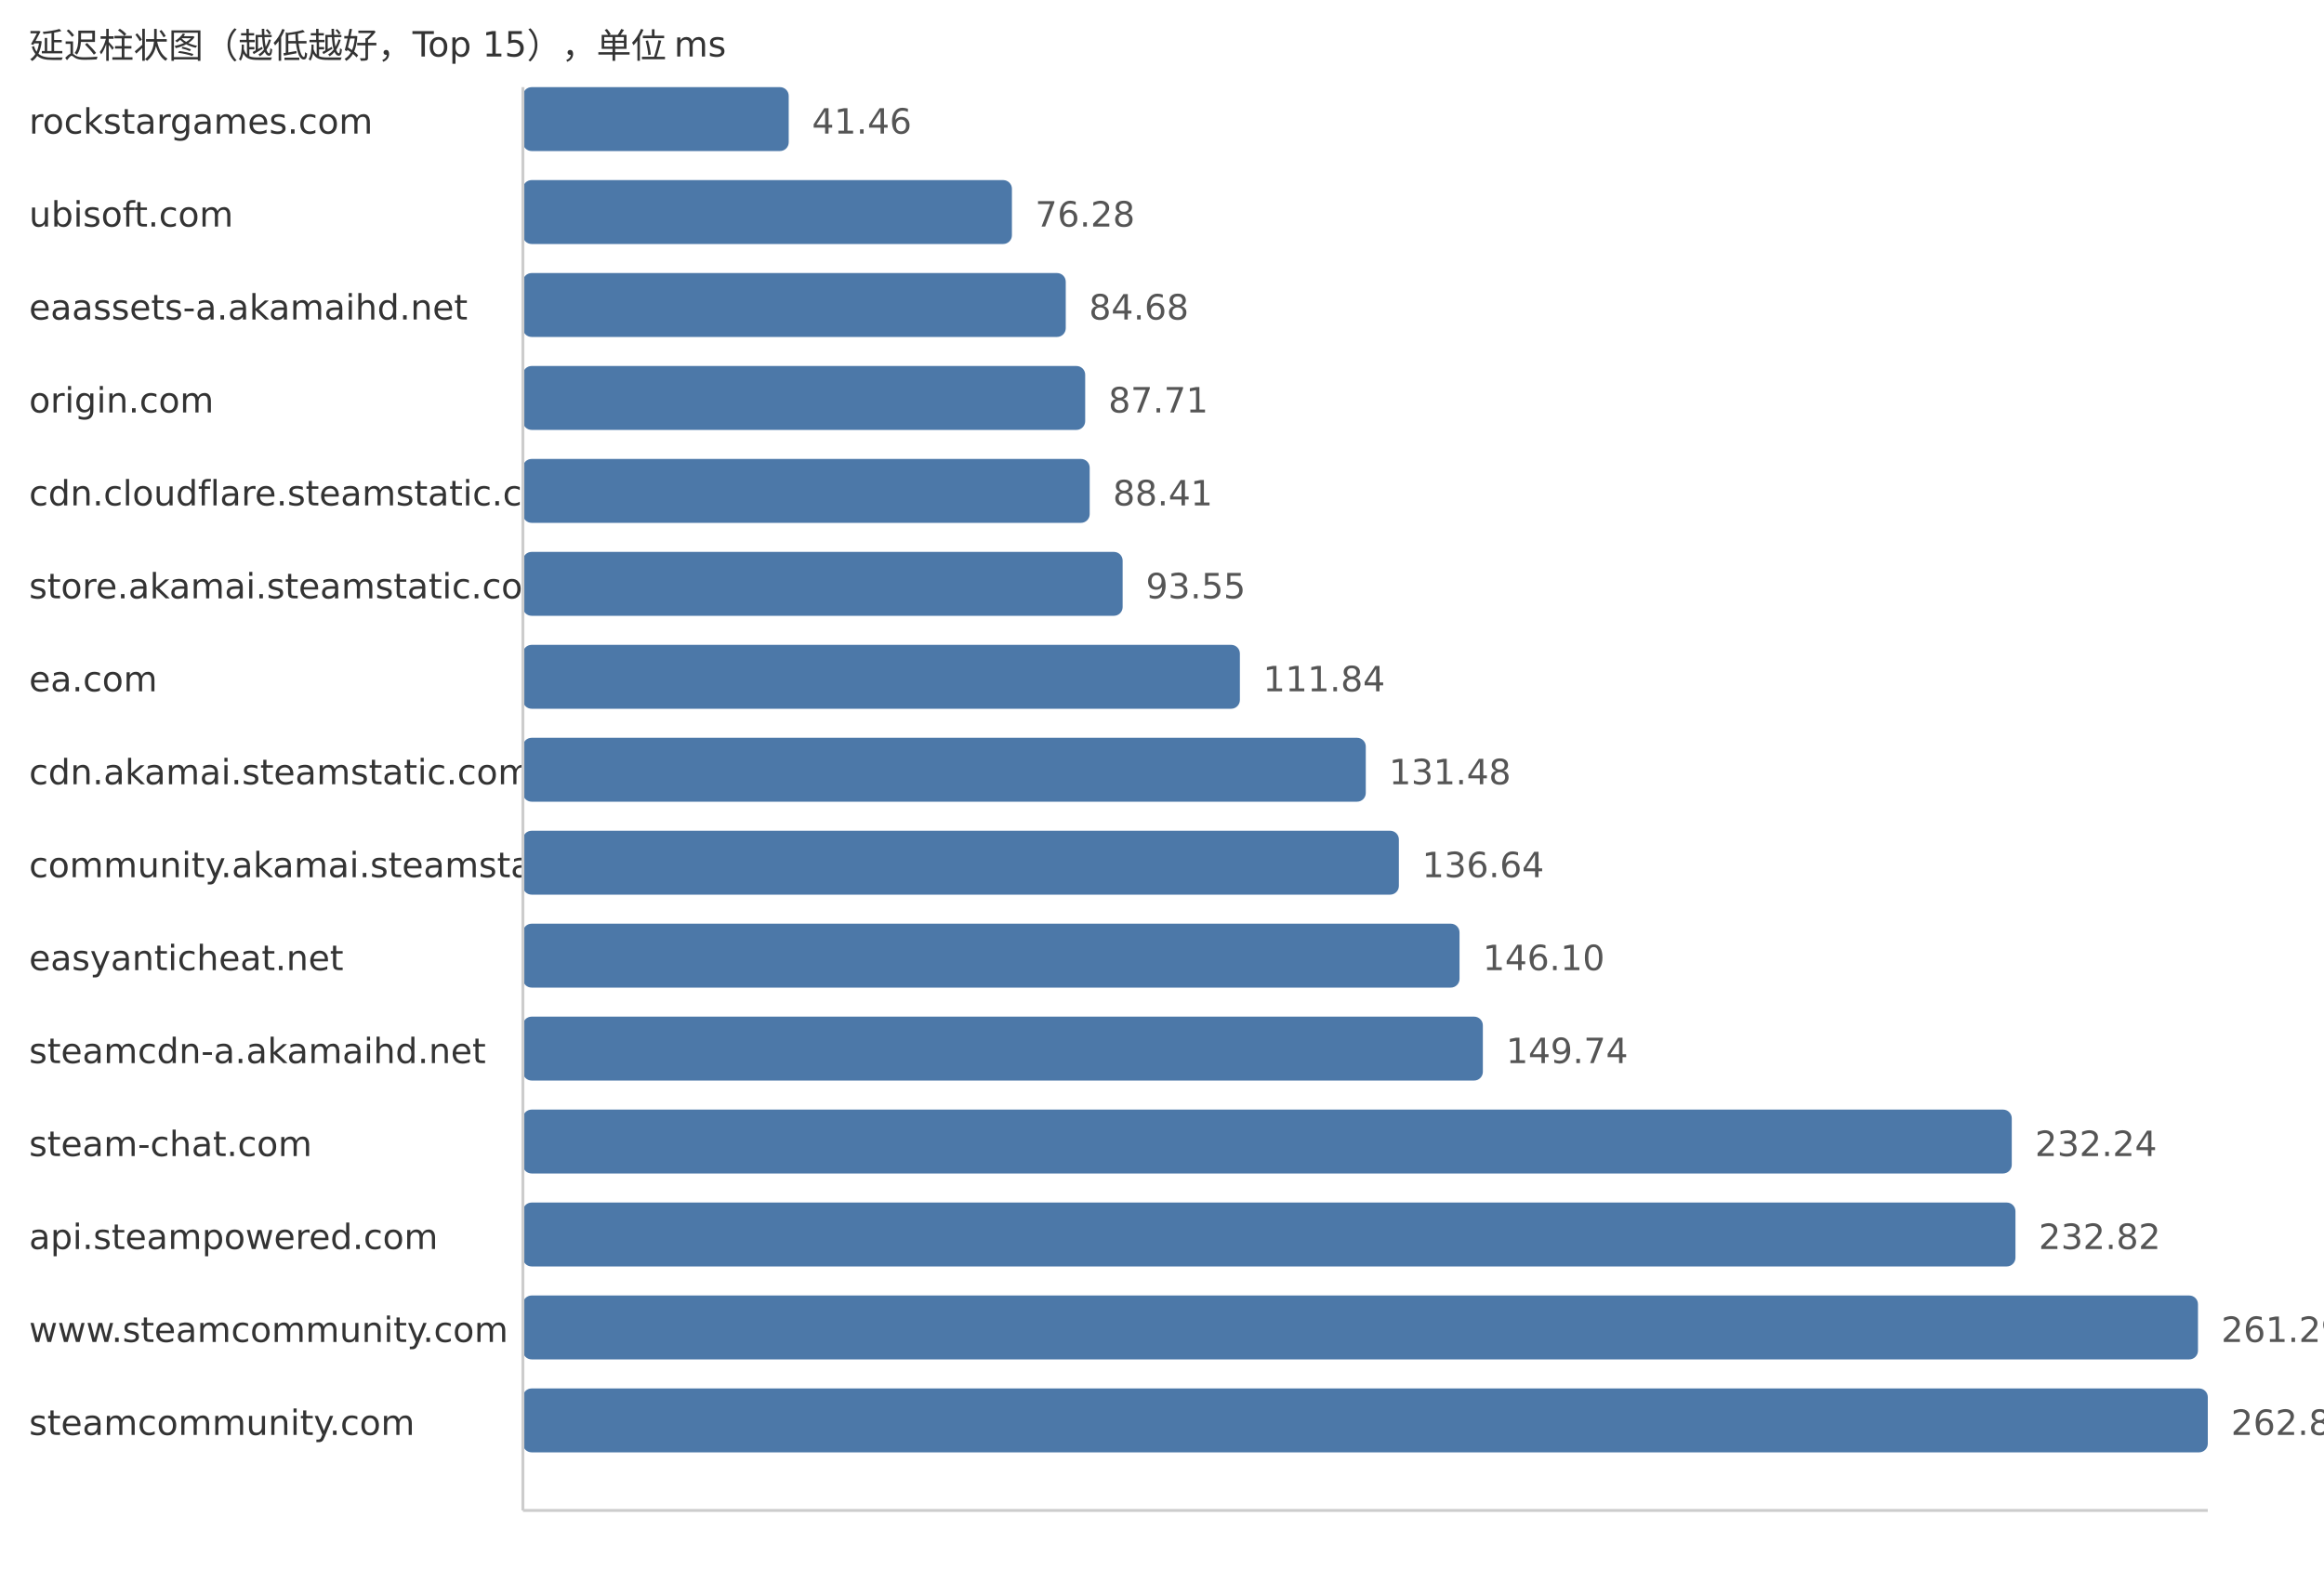
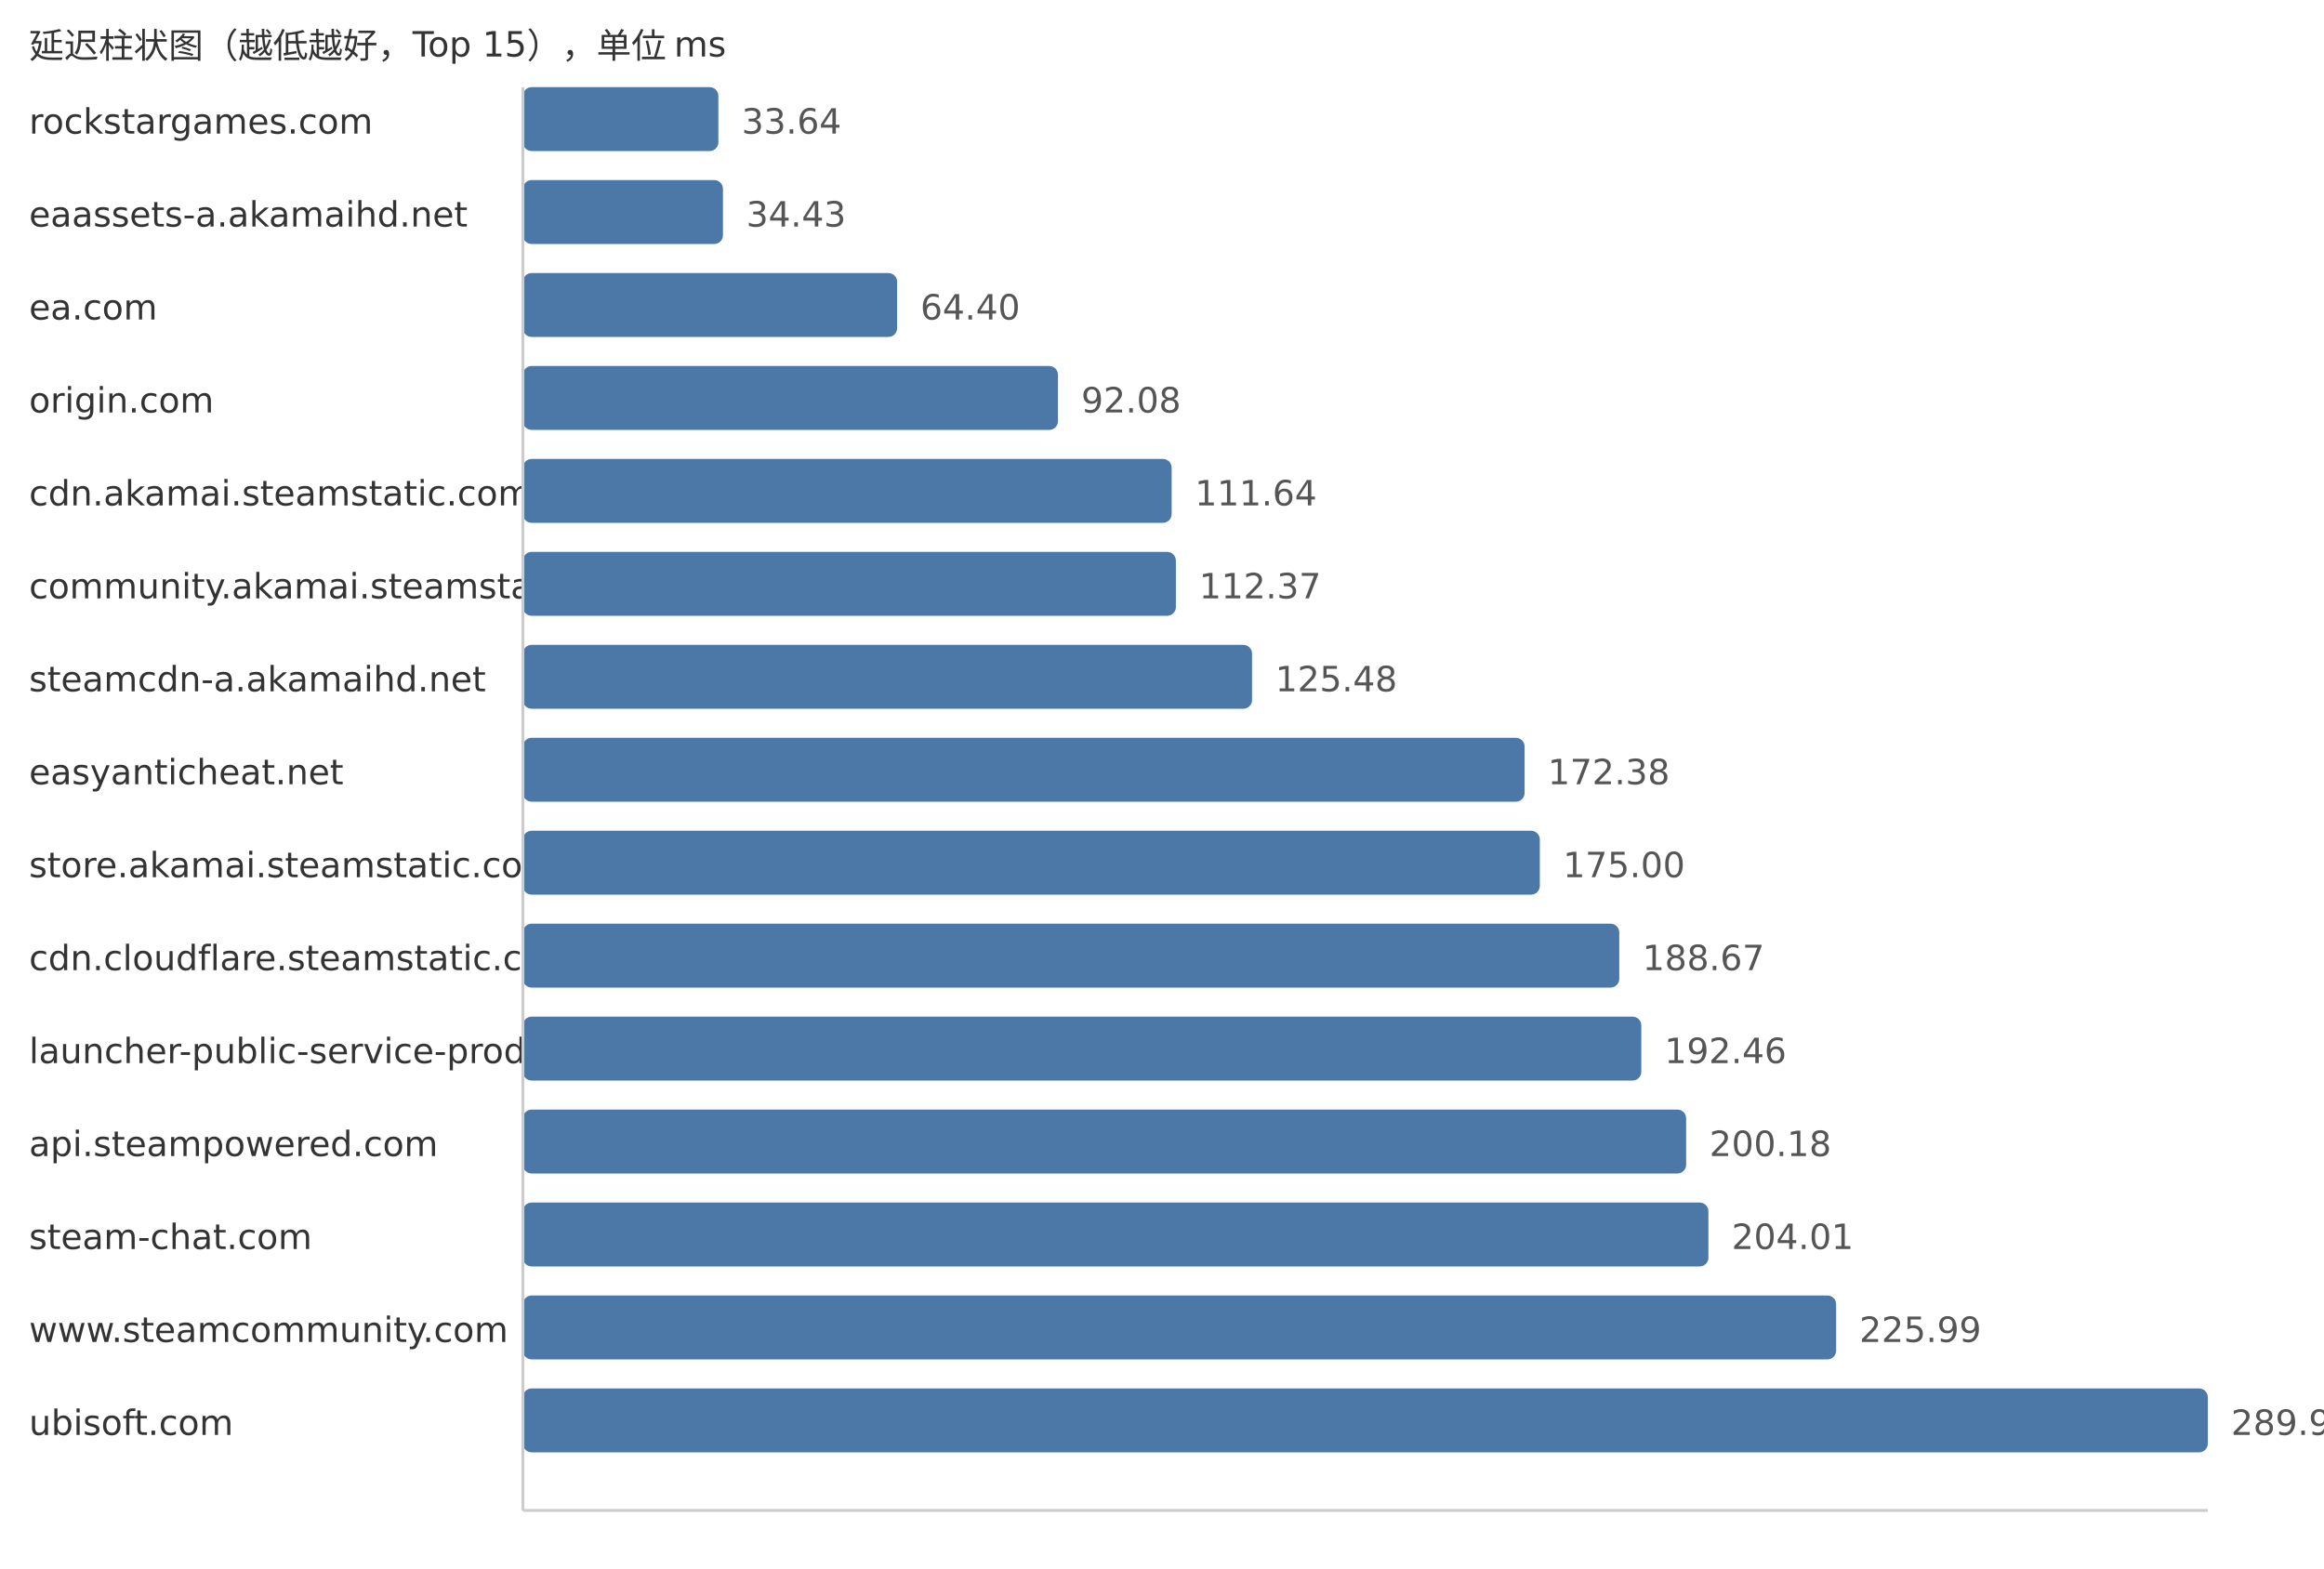
<svg xmlns="http://www.w3.org/2000/svg" width="800" height="540">
  <style> .label{font-family:DejaVu Sans,Verdana,Geneva,sans-serif;font-size:12px;fill:#333} .value{font-family:DejaVu Sans,Verdana,Geneva,sans-serif;font-size:12px;fill:#555} </style>
  <text x="10" y="20" class="label">延迟柱状图（越低越好，Top 15），单位 ms</text>
  <text x="10" y="46" class="label">rockstargames.com</text>
-   <rect x="180" y="30" width="91.5" height="22" fill="#4c78a8" rx="3" />
-   <text x="279.5" y="46" class="value">41.46</text>
-   <text x="10" y="78" class="label">ubisoft.com</text>
-   <rect x="180" y="62" width="168.34" height="22" fill="#4c78a8" rx="3" />
-   <text x="356.34" y="78" class="value">76.28</text>
-   <text x="10" y="110" class="label">eaassets-a.akamaihd.net</text>
-   <rect x="180" y="94" width="186.87" height="22" fill="#4c78a8" rx="3" />
-   <text x="374.87" y="110" class="value">84.68</text>
+   <rect x="180" y="30" width="67.29" height="22" fill="#4c78a8" rx="3" />
+   <text x="255.29" y="46" class="value">33.64</text>
+   <text x="10" y="78" class="label">eaassets-a.akamaihd.net</text>
+   <rect x="180" y="62" width="68.87" height="22" fill="#4c78a8" rx="3" />
+   <text x="256.87" y="78" class="value">34.43</text>
+   <text x="10" y="110" class="label">ea.com</text>
+   <rect x="180" y="94" width="128.82" height="22" fill="#4c78a8" rx="3" />
+   <text x="316.82" y="110" class="value">64.40</text>
  <text x="10" y="142" class="label">origin.com</text>
-   <rect x="180" y="126" width="193.56" height="22" fill="#4c78a8" rx="3" />
-   <text x="381.56" y="142" class="value">87.71</text>
-   <text x="10" y="174" class="label">cdn.cloudflare.steamstatic.com</text>
-   <rect x="180" y="158" width="195.11" height="22" fill="#4c78a8" rx="3" />
-   <text x="383.11" y="174" class="value">88.41</text>
-   <text x="10" y="206" class="label">store.akamai.steamstatic.com</text>
-   <rect x="180" y="190" width="206.45" height="22" fill="#4c78a8" rx="3" />
-   <text x="394.45" y="206" class="value">93.55</text>
-   <text x="10" y="238" class="label">ea.com</text>
-   <rect x="180" y="222" width="246.81" height="22" fill="#4c78a8" rx="3" />
-   <text x="434.81" y="238" class="value">111.84</text>
-   <text x="10" y="270" class="label">cdn.akamai.steamstatic.com</text>
-   <rect x="180" y="254" width="290.15" height="22" fill="#4c78a8" rx="3" />
-   <text x="478.15" y="270" class="value">131.48</text>
-   <text x="10" y="302" class="label">community.akamai.steamstatic.com</text>
-   <rect x="180" y="286" width="301.54" height="22" fill="#4c78a8" rx="3" />
-   <text x="489.54" y="302" class="value">136.64</text>
-   <text x="10" y="334" class="label">easyanticheat.net</text>
-   <rect x="180" y="318" width="322.42" height="22" fill="#4c78a8" rx="3" />
-   <text x="510.42" y="334" class="value">146.10</text>
-   <text x="10" y="366" class="label">steamcdn-a.akamaihd.net</text>
-   <rect x="180" y="350" width="330.45" height="22" fill="#4c78a8" rx="3" />
-   <text x="518.45" y="366" class="value">149.74</text>
-   <text x="10" y="398" class="label">steam-chat.com</text>
-   <rect x="180" y="382" width="512.52" height="22" fill="#4c78a8" rx="3" />
-   <text x="700.52" y="398" class="value">232.24</text>
-   <text x="10" y="430" class="label">api.steampowered.com</text>
-   <rect x="180" y="414" width="513.79" height="22" fill="#4c78a8" rx="3" />
-   <text x="701.79" y="430" class="value">232.82</text>
+   <rect x="180" y="126" width="184.19" height="22" fill="#4c78a8" rx="3" />
+   <text x="372.19" y="142" class="value">92.08</text>
+   <text x="10" y="174" class="label">cdn.akamai.steamstatic.com</text>
+   <rect x="180" y="158" width="223.32" height="22" fill="#4c78a8" rx="3" />
+   <text x="411.32" y="174" class="value">111.64</text>
+   <text x="10" y="206" class="label">community.akamai.steamstatic.com</text>
+   <rect x="180" y="190" width="224.78" height="22" fill="#4c78a8" rx="3" />
+   <text x="412.78" y="206" class="value">112.37</text>
+   <text x="10" y="238" class="label">steamcdn-a.akamaihd.net</text>
+   <rect x="180" y="222" width="251.0" height="22" fill="#4c78a8" rx="3" />
+   <text x="439.0" y="238" class="value">125.48</text>
+   <text x="10" y="270" class="label">easyanticheat.net</text>
+   <rect x="180" y="254" width="344.82" height="22" fill="#4c78a8" rx="3" />
+   <text x="532.82" y="270" class="value">172.38</text>
+   <text x="10" y="302" class="label">store.akamai.steamstatic.com</text>
+   <rect x="180" y="286" width="350.06" height="22" fill="#4c78a8" rx="3" />
+   <text x="538.06" y="302" class="value">175.00</text>
+   <text x="10" y="334" class="label">cdn.cloudflare.steamstatic.com</text>
+   <rect x="180" y="318" width="377.41" height="22" fill="#4c78a8" rx="3" />
+   <text x="565.41" y="334" class="value">188.67</text>
+   <text x="10" y="366" class="label">launcher-public-service-prod06.ol.epicgames.com</text>
+   <rect x="180" y="350" width="384.99" height="22" fill="#4c78a8" rx="3" />
+   <text x="572.99" y="366" class="value">192.46</text>
+   <text x="10" y="398" class="label">api.steampowered.com</text>
+   <rect x="180" y="382" width="400.43" height="22" fill="#4c78a8" rx="3" />
+   <text x="588.43" y="398" class="value">200.18</text>
+   <text x="10" y="430" class="label">steam-chat.com</text>
+   <rect x="180" y="414" width="408.09" height="22" fill="#4c78a8" rx="3" />
+   <text x="596.09" y="430" class="value">204.01</text>
  <text x="10" y="462" class="label">www.steamcommunity.com</text>
-   <rect x="180" y="446" width="576.62" height="22" fill="#4c78a8" rx="3" />
-   <text x="764.62" y="462" class="value">261.29</text>
-   <text x="10" y="494" class="label">steamcommunity.com</text>
+   <rect x="180" y="446" width="452.06" height="22" fill="#4c78a8" rx="3" />
+   <text x="640.06" y="462" class="value">225.99</text>
+   <text x="10" y="494" class="label">ubisoft.com</text>
  <rect x="180" y="478" width="580.0" height="22" fill="#4c78a8" rx="3" />
-   <text x="768.0" y="494" class="value">262.82</text>
+   <text x="768.0" y="494" class="value">289.95</text>
  <line x1="180" y1="30" x2="180" y2="520" stroke="#ccc" />
  <line x1="180" y1="520" x2="760" y2="520" stroke="#ccc" />
</svg>
